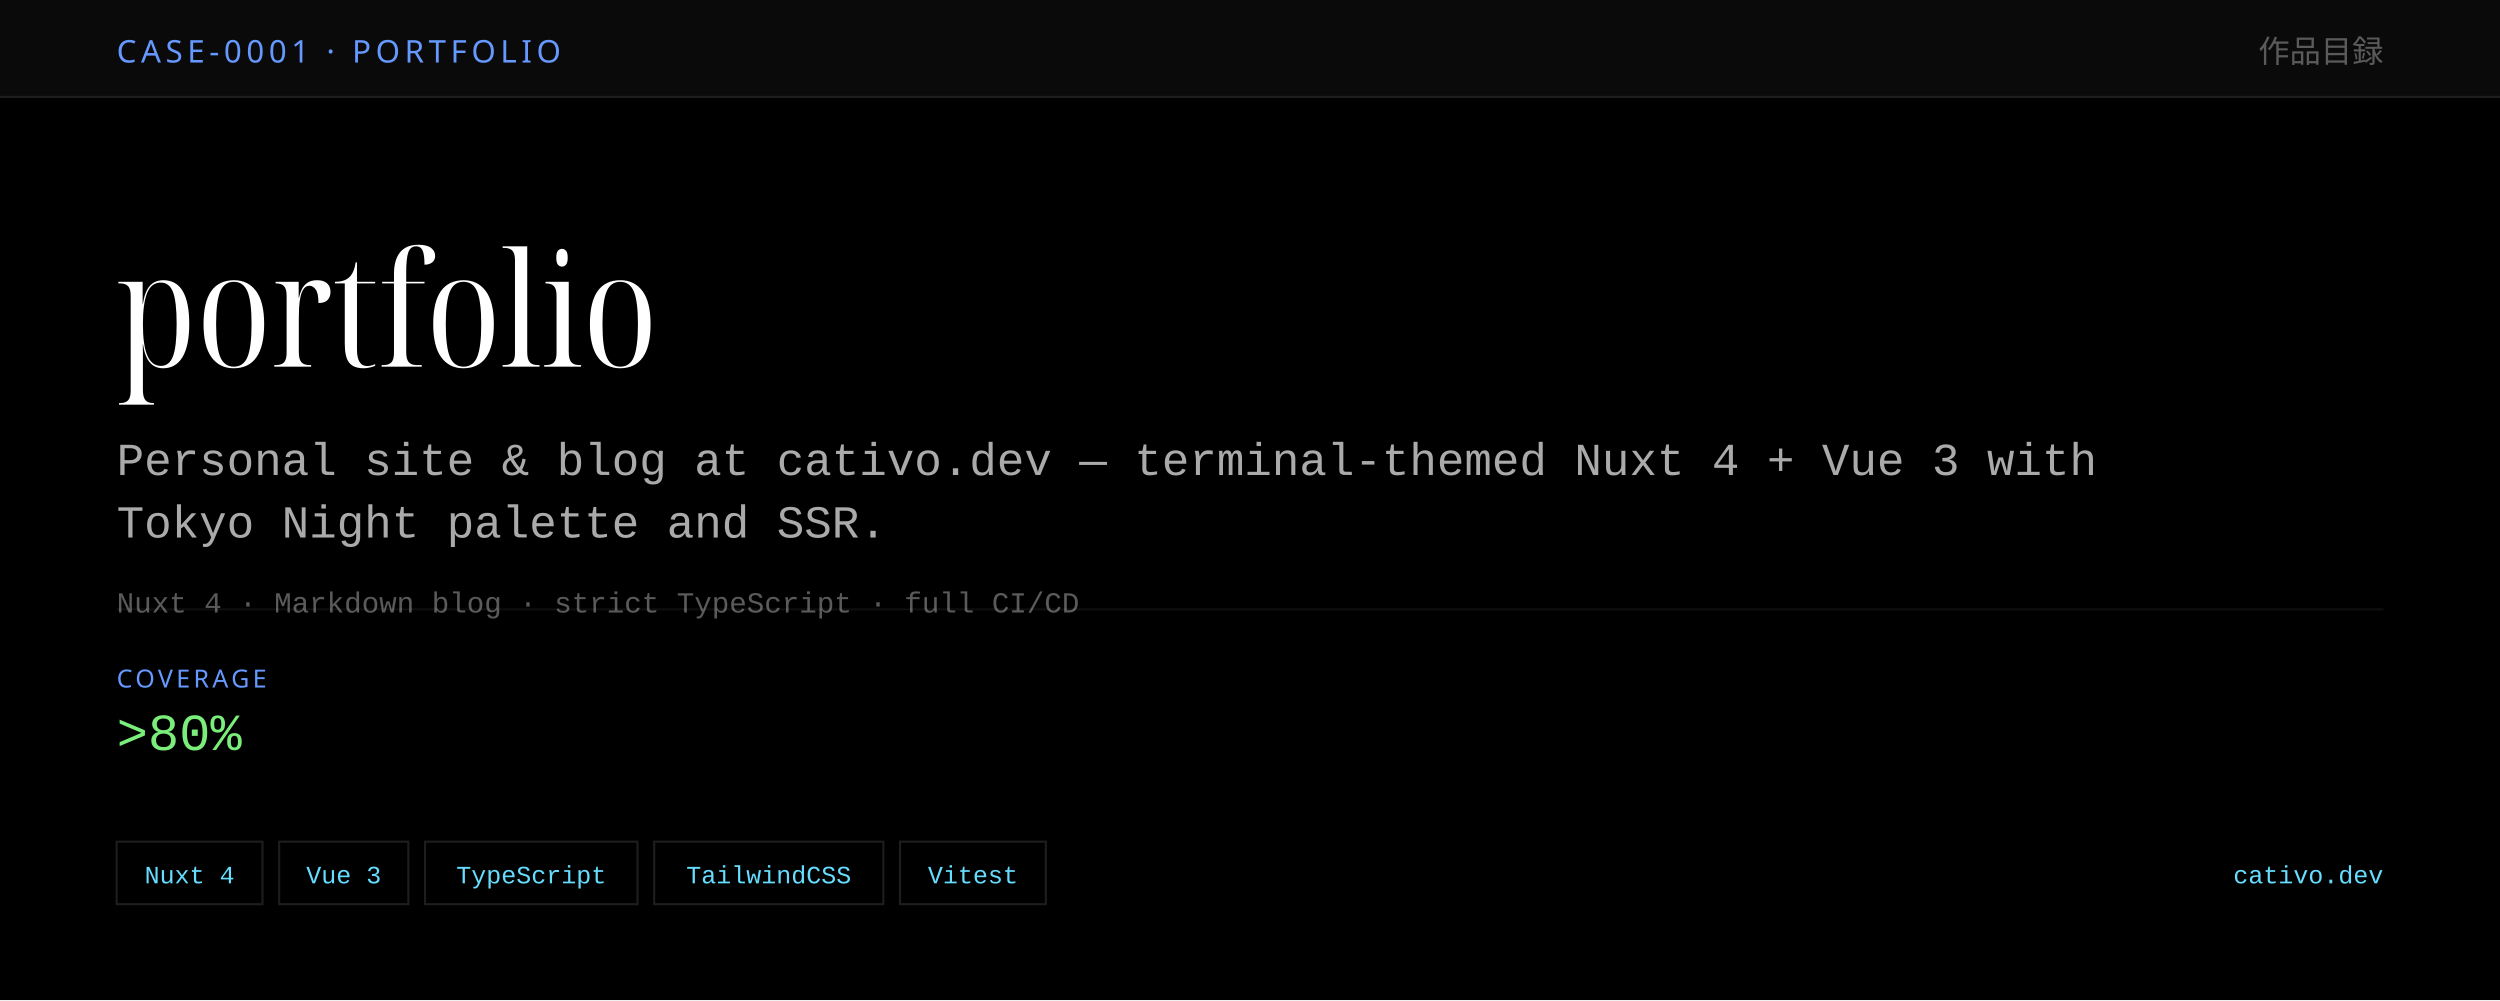
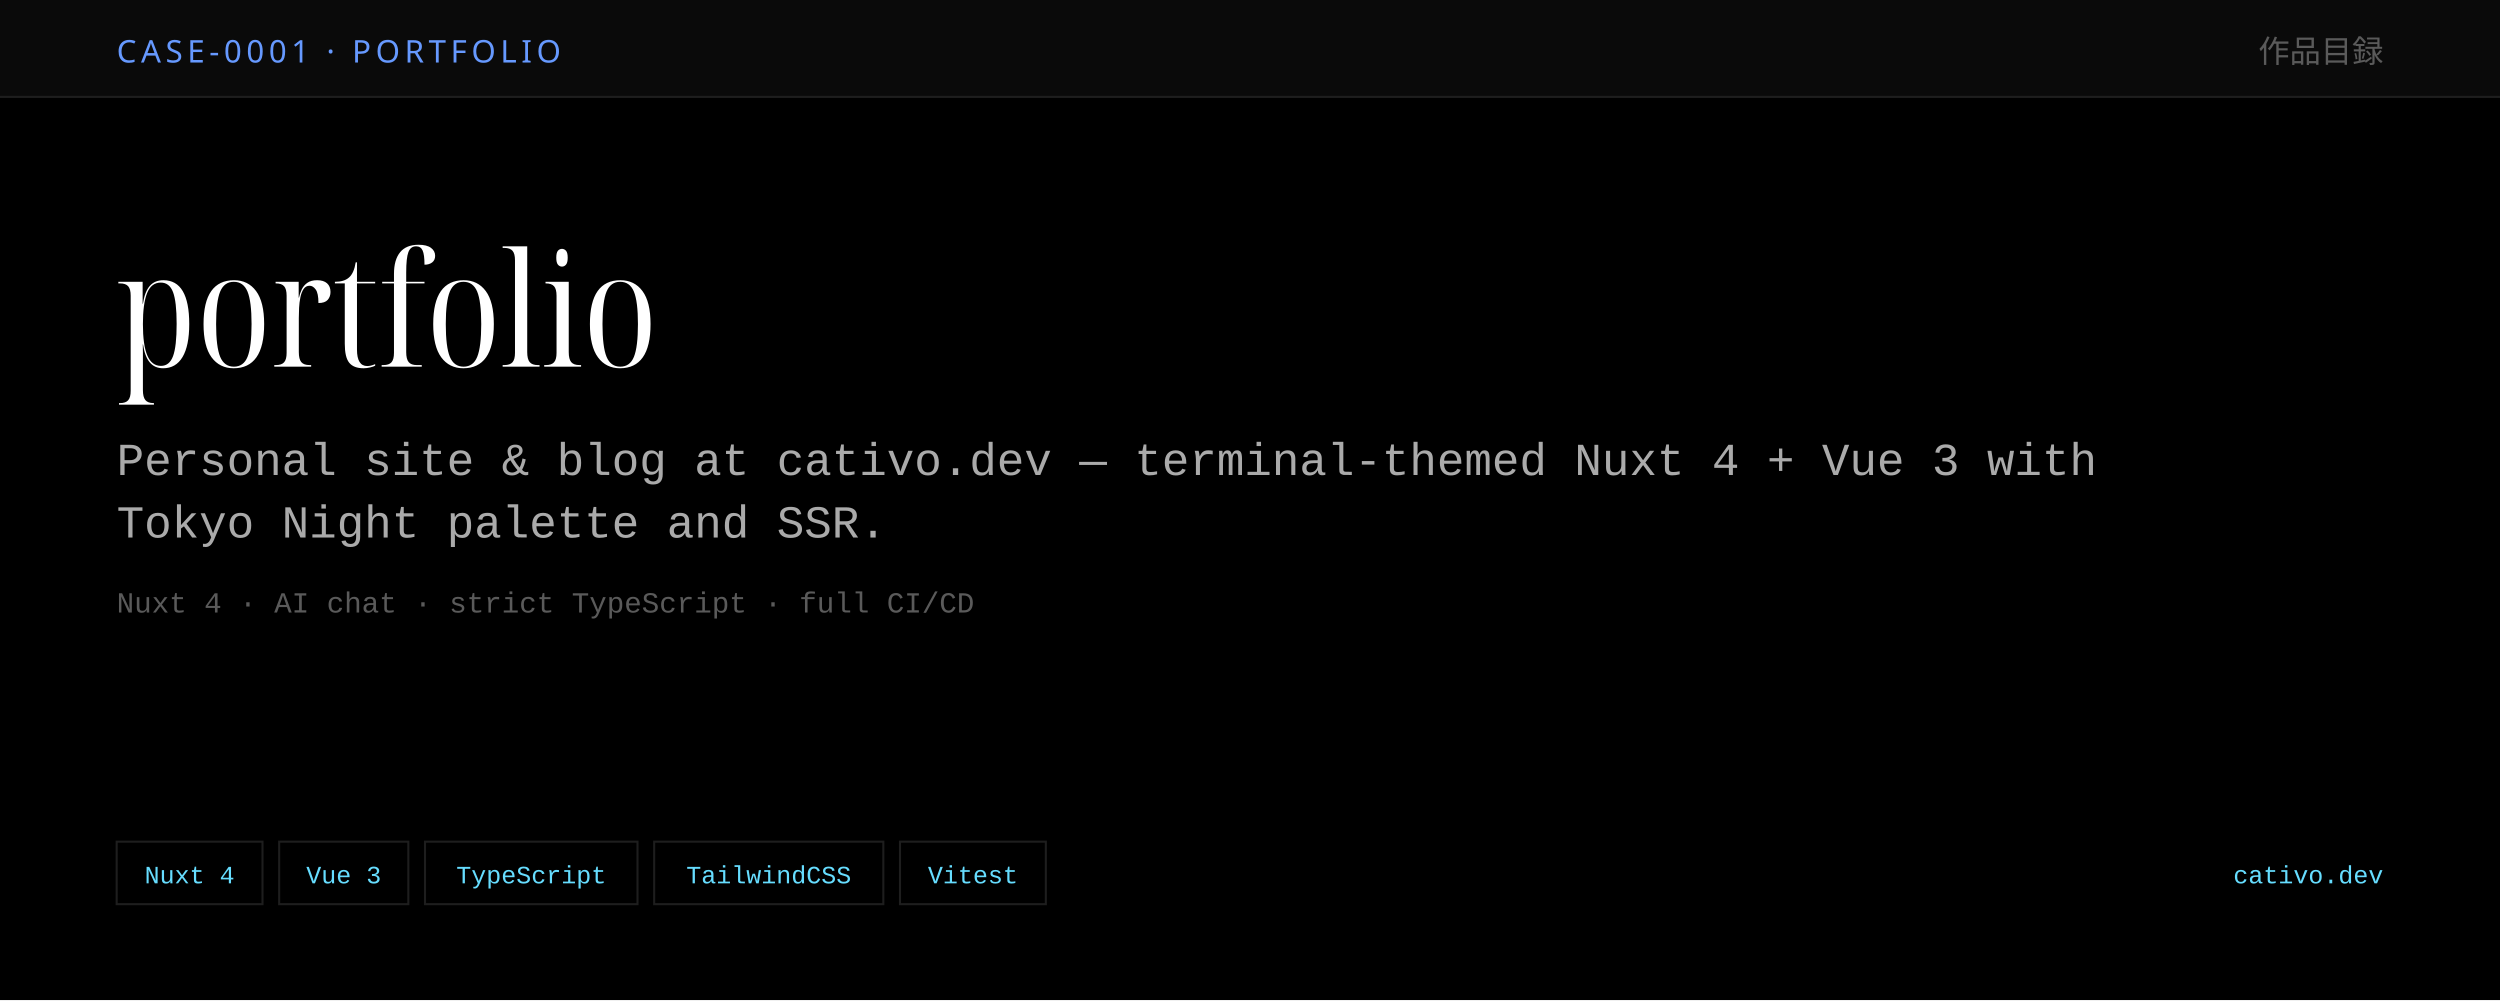
<svg xmlns="http://www.w3.org/2000/svg" viewBox="0 0 1200 480" width="1200" height="480" role="img" aria-label="portfolio — Personal site &amp; blog at cativo.dev — terminal-themed Nuxt 4 + Vue 3 with Tokyo Night palette and SSR">
  <style>
    .mono  { font-family: 'JetBrains Mono','Cascadia Mono',Consolas,'Courier New',monospace; }
    .stamp { font-family: 'Saira Extra Condensed',Impact,'Arial Narrow',sans-serif; }
    .title { font-family: 'Noto Serif Display','Times New Roman',serif; }
    .kanji { font-family: 'Shippori Mincho B1',YuMincho,serif; }
  </style>
  <rect width="1200" height="480" fill="#000000" />
  <rect width="1200" height="46" fill="#0a0a0a" />
  <rect y="46" width="1200" height="1" fill="rgba(255,255,255,0.12)" />
  <text class="stamp" x="56" y="30" font-size="15" fill="#6699ff" letter-spacing="2.2">CASE-0001 · PORTFOLIO</text>
  <text class="kanji" x="1144" y="30" font-size="15" fill="#5a5a5a" text-anchor="end">作品目録</text>
  <g transform="translate(56,176) scale(0.82,1)">
    <text class="title" x="0" y="0" font-size="76" fill="#ffffff">portfolio</text>
  </g>
  <text class="mono" x="56" y="228" font-size="22" fill="#aaaaaa">Personal site &amp; blog at cativo.dev — terminal-themed Nuxt 4 + Vue 3 with</text>
  <text class="mono" x="56" y="258" font-size="22" fill="#aaaaaa">Tokyo Night palette and SSR.</text>
-   <text class="mono" x="56" y="294" font-size="14" fill="#5a5a5a">Nuxt 4 · Markdown blog · strict TypeScript · full CI/CD</text>
-   <rect x="56" y="292" width="1088" height="1" fill="rgba(255,255,255,0.06)" />
-   <text class="stamp" x="56" y="330" font-size="12" fill="#6699ff" letter-spacing="1.6">COVERAGE</text>
-   <text class="mono" x="56" y="360" font-size="25" fill="#7aed7a">&gt;80%</text>
+   <text class="mono" x="56" y="294" font-size="14" fill="#5a5a5a">Nuxt 4 · AI chat · strict TypeScript · full CI/CD</text>
  <rect x="56" y="404" width="70" height="30" fill="none" stroke="rgba(255,255,255,0.12)" />
  <text class="mono" x="91" y="424" font-size="12" fill="#66ddff" text-anchor="middle">Nuxt 4</text>
  <rect x="134" y="404" width="62" height="30" fill="none" stroke="rgba(255,255,255,0.12)" />
  <text class="mono" x="165" y="424" font-size="12" fill="#66ddff" text-anchor="middle">Vue 3</text>
  <rect x="204" y="404" width="102" height="30" fill="none" stroke="rgba(255,255,255,0.12)" />
  <text class="mono" x="255" y="424" font-size="12" fill="#66ddff" text-anchor="middle">TypeScript</text>
  <rect x="314" y="404" width="110" height="30" fill="none" stroke="rgba(255,255,255,0.12)" />
  <text class="mono" x="369" y="424" font-size="12" fill="#66ddff" text-anchor="middle">TailwindCSS</text>
  <rect x="432" y="404" width="70" height="30" fill="none" stroke="rgba(255,255,255,0.12)" />
  <text class="mono" x="467" y="424" font-size="12" fill="#66ddff" text-anchor="middle">Vitest</text>
  <text class="mono" x="1144" y="424" font-size="12" fill="#66ddff" text-anchor="end">cativo.dev</text>
</svg>
